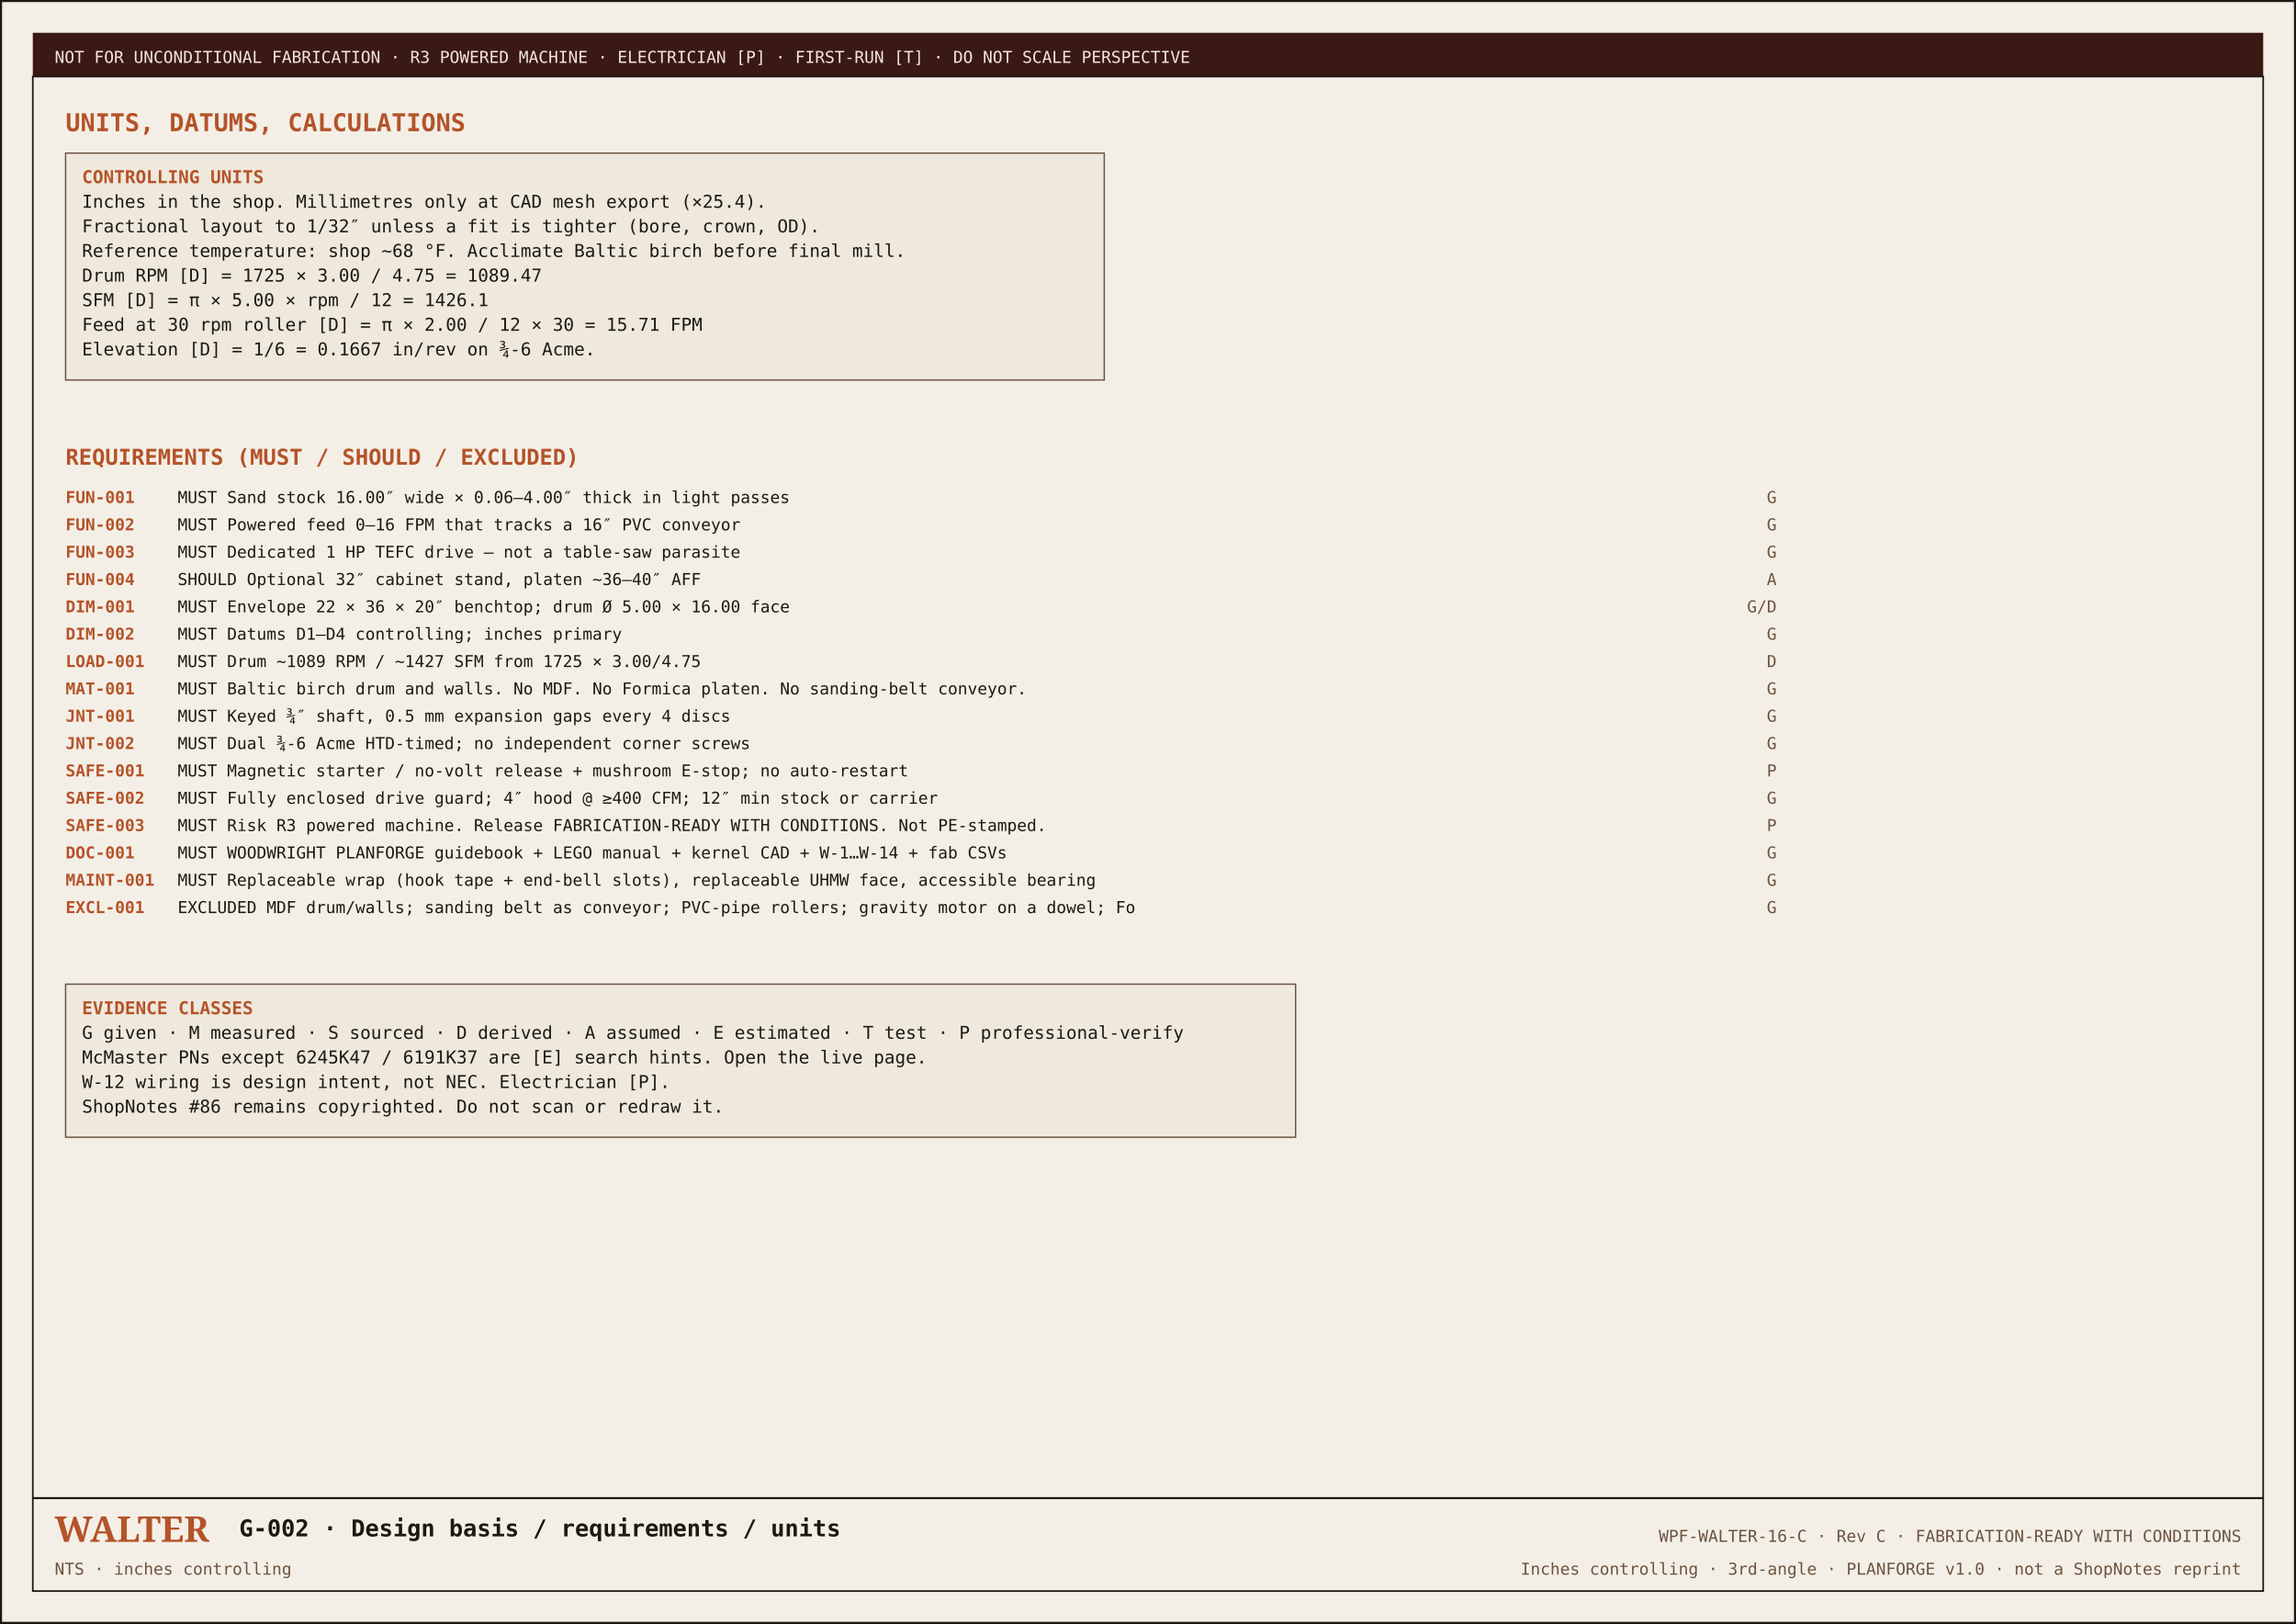
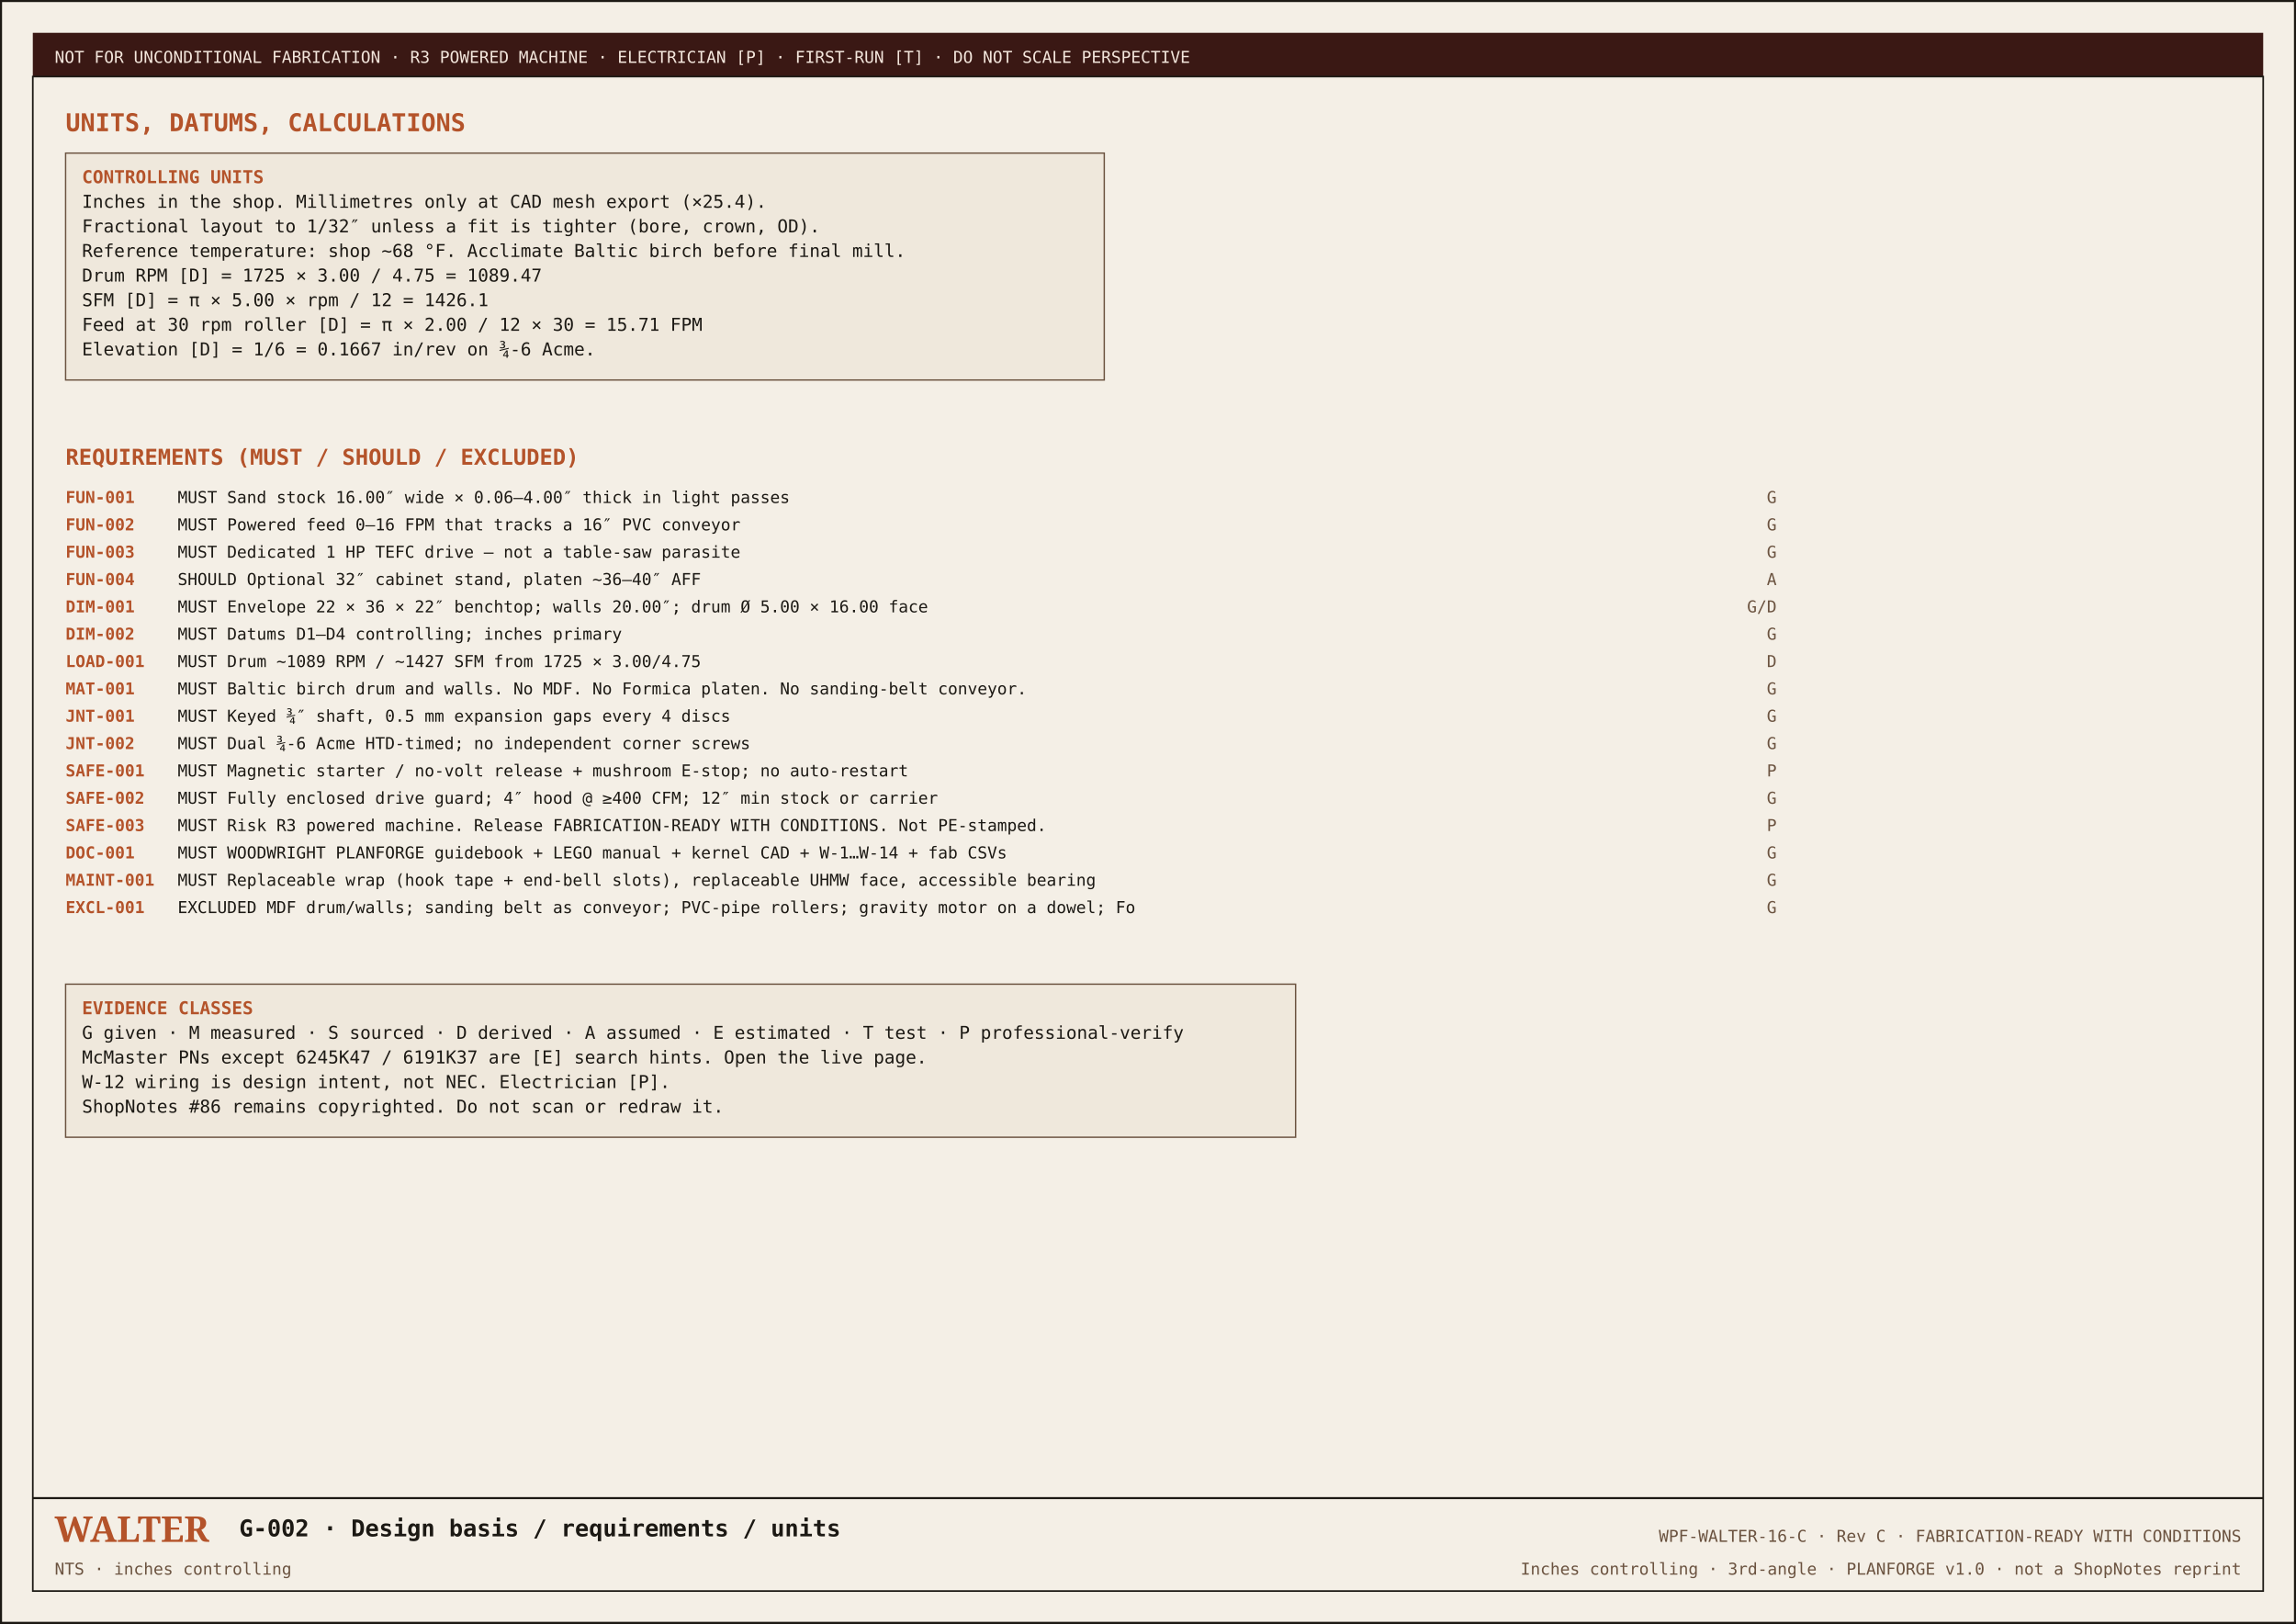
<svg xmlns="http://www.w3.org/2000/svg" width="1680" height="1188" viewBox="0 0 1680 1188">
  <rect x="0.0" y="0.0" width="1680.0" height="1188.0" fill="#f4efe6" stroke="#1c1914" stroke-width="3" />
  <rect x="24.0" y="24.0" width="1632.0" height="32.0" fill="#3a1814" stroke="none" stroke-width="2" />
  <text x="40.0" y="46.0" font-family="IBM Plex Mono, Menlo, monospace" font-size="12" fill="#f3e6dc" text-anchor="start">NOT FOR UNCONDITIONAL FABRICATION  ·  R3 POWERED MACHINE  ·  ELECTRICIAN [P]  ·  FIRST-RUN [T]  ·  DO NOT SCALE PERSPECTIVE</text>
  <rect x="24.0" y="56.0" width="1632.0" height="1108.0" fill="none" stroke="#1c1914" stroke-width="1.2" />
  <line x1="24.0" y1="1096.0" x2="1656.0" y2="1096.0" stroke="#1c1914" stroke-width="1.5" />
  <text x="40.0" y="1128.0" font-family="Georgia, serif" font-size="26" fill="#b4532a" text-anchor="start" font-weight="600">WALTER</text>
  <text x="175.0" y="1124.0" font-family="IBM Plex Mono, Menlo, monospace" font-size="17" fill="#1c1914" text-anchor="start" font-weight="600">G-002  ·  Design basis / requirements / units</text>
  <text x="40.0" y="1152.0" font-family="IBM Plex Mono, Menlo, monospace" font-size="12" fill="#6b5340" text-anchor="start">NTS  ·  inches controlling</text>
  <text x="1640.0" y="1128.0" font-family="IBM Plex Mono, Menlo, monospace" font-size="12" fill="#6b5340" text-anchor="end">WPF-WALTER-16-C  ·  Rev C  ·  FABRICATION-READY WITH CONDITIONS</text>
  <text x="1640.0" y="1152.0" font-family="IBM Plex Mono, Menlo, monospace" font-size="12" fill="#6b5340" text-anchor="end">Inches controlling  ·  3rd-angle  ·  PLANFORGE v1.0  ·  not a ShopNotes reprint</text>
  <text x="48.0" y="96.0" font-family="IBM Plex Mono, Menlo, monospace" font-size="18" fill="#b4532a" text-anchor="start" font-weight="600">UNITS, DATUMS, CALCULATIONS</text>
  <rect x="48.0" y="112.0" width="760.0" height="166.0" fill="#efe8dc" stroke="#6b5340" stroke-width="1" />
  <text x="60.0" y="134.0" font-family="IBM Plex Mono, Menlo, monospace" font-size="13" fill="#b4532a" text-anchor="start" font-weight="600">CONTROLLING UNITS</text>
  <text x="60.0" y="152.0" font-family="IBM Plex Mono, Menlo, monospace" font-size="13" fill="#1c1914" text-anchor="start">Inches in the shop. Millimetres only at CAD mesh export (×25.4).</text>
  <text x="60.0" y="170.0" font-family="IBM Plex Mono, Menlo, monospace" font-size="13" fill="#1c1914" text-anchor="start">Fractional layout to 1/32″ unless a fit is tighter (bore, crown, OD).</text>
  <text x="60.0" y="188.0" font-family="IBM Plex Mono, Menlo, monospace" font-size="13" fill="#1c1914" text-anchor="start">Reference temperature: shop ~68 °F. Acclimate Baltic birch before final mill.</text>
  <text x="60.0" y="206.0" font-family="IBM Plex Mono, Menlo, monospace" font-size="13" fill="#1c1914" text-anchor="start">Drum RPM [D] = 1725 × 3.00 / 4.75 = 1089.47</text>
  <text x="60.0" y="224.0" font-family="IBM Plex Mono, Menlo, monospace" font-size="13" fill="#1c1914" text-anchor="start">SFM [D] = π × 5.00 × rpm / 12 = 1426.1</text>
  <text x="60.0" y="242.0" font-family="IBM Plex Mono, Menlo, monospace" font-size="13" fill="#1c1914" text-anchor="start">Feed at 30 rpm roller [D] = π × 2.00 / 12 × 30 = 15.71 FPM</text>
  <text x="60.0" y="260.0" font-family="IBM Plex Mono, Menlo, monospace" font-size="13" fill="#1c1914" text-anchor="start">Elevation [D] = 1/6 = 0.1667 in/rev on ¾-6 Acme.</text>
  <text x="48.0" y="340.0" font-family="IBM Plex Mono, Menlo, monospace" font-size="16" fill="#b4532a" text-anchor="start" font-weight="600">REQUIREMENTS (MUST / SHOULD / EXCLUDED)</text>
  <text x="48.0" y="368.0" font-family="IBM Plex Mono, Menlo, monospace" font-size="12" fill="#b4532a" text-anchor="start" font-weight="600">FUN-001</text>
  <text x="130.0" y="368.0" font-family="IBM Plex Mono, Menlo, monospace" font-size="12" fill="#1c1914" text-anchor="start">MUST       Sand stock 16.00″ wide × 0.06–4.00″ thick in light passes</text>
  <text x="1300.0" y="368.0" font-family="IBM Plex Mono, Menlo, monospace" font-size="12" fill="#6b5340" text-anchor="end">G</text>
  <text x="48.0" y="388.0" font-family="IBM Plex Mono, Menlo, monospace" font-size="12" fill="#b4532a" text-anchor="start" font-weight="600">FUN-002</text>
  <text x="130.0" y="388.0" font-family="IBM Plex Mono, Menlo, monospace" font-size="12" fill="#1c1914" text-anchor="start">MUST       Powered feed 0–16 FPM that tracks a 16″ PVC conveyor</text>
  <text x="1300.0" y="388.0" font-family="IBM Plex Mono, Menlo, monospace" font-size="12" fill="#6b5340" text-anchor="end">G</text>
  <text x="48.0" y="408.0" font-family="IBM Plex Mono, Menlo, monospace" font-size="12" fill="#b4532a" text-anchor="start" font-weight="600">FUN-003</text>
  <text x="130.0" y="408.0" font-family="IBM Plex Mono, Menlo, monospace" font-size="12" fill="#1c1914" text-anchor="start">MUST       Dedicated 1 HP TEFC drive — not a table-saw parasite</text>
  <text x="1300.0" y="408.0" font-family="IBM Plex Mono, Menlo, monospace" font-size="12" fill="#6b5340" text-anchor="end">G</text>
  <text x="48.0" y="428.0" font-family="IBM Plex Mono, Menlo, monospace" font-size="12" fill="#b4532a" text-anchor="start" font-weight="600">FUN-004</text>
  <text x="130.0" y="428.0" font-family="IBM Plex Mono, Menlo, monospace" font-size="12" fill="#1c1914" text-anchor="start">SHOULD     Optional 32″ cabinet stand, platen ~36–40″ AFF</text>
  <text x="1300.0" y="428.0" font-family="IBM Plex Mono, Menlo, monospace" font-size="12" fill="#6b5340" text-anchor="end">A</text>
  <text x="48.0" y="448.0" font-family="IBM Plex Mono, Menlo, monospace" font-size="12" fill="#b4532a" text-anchor="start" font-weight="600">DIM-001</text>
-   <text x="130.0" y="448.0" font-family="IBM Plex Mono, Menlo, monospace" font-size="12" fill="#1c1914" text-anchor="start">MUST       Envelope 22 × 36 × 20″ benchtop; drum Ø 5.00 × 16.00 face</text>
+   <text x="130.0" y="448.0" font-family="IBM Plex Mono, Menlo, monospace" font-size="12" fill="#1c1914" text-anchor="start">MUST       Envelope 22 × 36 × 22″ benchtop; walls 20.00″; drum Ø 5.00 × 16.00 face</text>
  <text x="1300.0" y="448.0" font-family="IBM Plex Mono, Menlo, monospace" font-size="12" fill="#6b5340" text-anchor="end">G/D</text>
  <text x="48.0" y="468.0" font-family="IBM Plex Mono, Menlo, monospace" font-size="12" fill="#b4532a" text-anchor="start" font-weight="600">DIM-002</text>
  <text x="130.0" y="468.0" font-family="IBM Plex Mono, Menlo, monospace" font-size="12" fill="#1c1914" text-anchor="start">MUST       Datums D1–D4 controlling; inches primary</text>
  <text x="1300.0" y="468.0" font-family="IBM Plex Mono, Menlo, monospace" font-size="12" fill="#6b5340" text-anchor="end">G</text>
  <text x="48.0" y="488.0" font-family="IBM Plex Mono, Menlo, monospace" font-size="12" fill="#b4532a" text-anchor="start" font-weight="600">LOAD-001</text>
  <text x="130.0" y="488.0" font-family="IBM Plex Mono, Menlo, monospace" font-size="12" fill="#1c1914" text-anchor="start">MUST       Drum ~1089 RPM / ~1427 SFM from 1725 × 3.00/4.75</text>
  <text x="1300.0" y="488.0" font-family="IBM Plex Mono, Menlo, monospace" font-size="12" fill="#6b5340" text-anchor="end">D</text>
  <text x="48.0" y="508.0" font-family="IBM Plex Mono, Menlo, monospace" font-size="12" fill="#b4532a" text-anchor="start" font-weight="600">MAT-001</text>
  <text x="130.0" y="508.0" font-family="IBM Plex Mono, Menlo, monospace" font-size="12" fill="#1c1914" text-anchor="start">MUST       Baltic birch drum and walls. No MDF. No Formica platen. No sanding-belt conveyor.</text>
  <text x="1300.0" y="508.0" font-family="IBM Plex Mono, Menlo, monospace" font-size="12" fill="#6b5340" text-anchor="end">G</text>
  <text x="48.0" y="528.0" font-family="IBM Plex Mono, Menlo, monospace" font-size="12" fill="#b4532a" text-anchor="start" font-weight="600">JNT-001</text>
  <text x="130.0" y="528.0" font-family="IBM Plex Mono, Menlo, monospace" font-size="12" fill="#1c1914" text-anchor="start">MUST       Keyed ¾″ shaft, 0.5 mm expansion gaps every 4 discs</text>
  <text x="1300.0" y="528.0" font-family="IBM Plex Mono, Menlo, monospace" font-size="12" fill="#6b5340" text-anchor="end">G</text>
  <text x="48.0" y="548.0" font-family="IBM Plex Mono, Menlo, monospace" font-size="12" fill="#b4532a" text-anchor="start" font-weight="600">JNT-002</text>
  <text x="130.0" y="548.0" font-family="IBM Plex Mono, Menlo, monospace" font-size="12" fill="#1c1914" text-anchor="start">MUST       Dual ¾-6 Acme HTD-timed; no independent corner screws</text>
  <text x="1300.0" y="548.0" font-family="IBM Plex Mono, Menlo, monospace" font-size="12" fill="#6b5340" text-anchor="end">G</text>
  <text x="48.0" y="568.0" font-family="IBM Plex Mono, Menlo, monospace" font-size="12" fill="#b4532a" text-anchor="start" font-weight="600">SAFE-001</text>
  <text x="130.0" y="568.0" font-family="IBM Plex Mono, Menlo, monospace" font-size="12" fill="#1c1914" text-anchor="start">MUST       Magnetic starter / no-volt release + mushroom E-stop; no auto-restart</text>
  <text x="1300.0" y="568.0" font-family="IBM Plex Mono, Menlo, monospace" font-size="12" fill="#6b5340" text-anchor="end">P</text>
  <text x="48.0" y="588.0" font-family="IBM Plex Mono, Menlo, monospace" font-size="12" fill="#b4532a" text-anchor="start" font-weight="600">SAFE-002</text>
  <text x="130.0" y="588.0" font-family="IBM Plex Mono, Menlo, monospace" font-size="12" fill="#1c1914" text-anchor="start">MUST       Fully enclosed drive guard; 4″ hood @ ≥400 CFM; 12″ min stock or carrier</text>
  <text x="1300.0" y="588.0" font-family="IBM Plex Mono, Menlo, monospace" font-size="12" fill="#6b5340" text-anchor="end">G</text>
  <text x="48.0" y="608.0" font-family="IBM Plex Mono, Menlo, monospace" font-size="12" fill="#b4532a" text-anchor="start" font-weight="600">SAFE-003</text>
  <text x="130.0" y="608.0" font-family="IBM Plex Mono, Menlo, monospace" font-size="12" fill="#1c1914" text-anchor="start">MUST       Risk R3 powered machine. Release FABRICATION-READY WITH CONDITIONS. Not PE-stamped.</text>
  <text x="1300.0" y="608.0" font-family="IBM Plex Mono, Menlo, monospace" font-size="12" fill="#6b5340" text-anchor="end">P</text>
  <text x="48.0" y="628.0" font-family="IBM Plex Mono, Menlo, monospace" font-size="12" fill="#b4532a" text-anchor="start" font-weight="600">DOC-001</text>
  <text x="130.0" y="628.0" font-family="IBM Plex Mono, Menlo, monospace" font-size="12" fill="#1c1914" text-anchor="start">MUST       WOODWRIGHT PLANFORGE guidebook + LEGO manual + kernel CAD + W-1…W-14 + fab CSVs</text>
  <text x="1300.0" y="628.0" font-family="IBM Plex Mono, Menlo, monospace" font-size="12" fill="#6b5340" text-anchor="end">G</text>
  <text x="48.0" y="648.0" font-family="IBM Plex Mono, Menlo, monospace" font-size="12" fill="#b4532a" text-anchor="start" font-weight="600">MAINT-001</text>
  <text x="130.0" y="648.0" font-family="IBM Plex Mono, Menlo, monospace" font-size="12" fill="#1c1914" text-anchor="start">MUST       Replaceable wrap (hook tape + end-bell slots), replaceable UHMW face, accessible bearing</text>
  <text x="1300.0" y="648.0" font-family="IBM Plex Mono, Menlo, monospace" font-size="12" fill="#6b5340" text-anchor="end">G</text>
  <text x="48.0" y="668.0" font-family="IBM Plex Mono, Menlo, monospace" font-size="12" fill="#b4532a" text-anchor="start" font-weight="600">EXCL-001</text>
  <text x="130.0" y="668.0" font-family="IBM Plex Mono, Menlo, monospace" font-size="12" fill="#1c1914" text-anchor="start">EXCLUDED   MDF drum/walls; sanding belt as conveyor; PVC-pipe rollers; gravity motor on a dowel; Fo</text>
  <text x="1300.0" y="668.0" font-family="IBM Plex Mono, Menlo, monospace" font-size="12" fill="#6b5340" text-anchor="end">G</text>
  <rect x="48.0" y="720.0" width="900.0" height="112.0" fill="#efe8dc" stroke="#6b5340" stroke-width="1" />
  <text x="60.0" y="742.0" font-family="IBM Plex Mono, Menlo, monospace" font-size="13" fill="#b4532a" text-anchor="start" font-weight="600">EVIDENCE CLASSES</text>
  <text x="60.0" y="760.0" font-family="IBM Plex Mono, Menlo, monospace" font-size="13" fill="#1c1914" text-anchor="start">G given · M measured · S sourced · D derived · A assumed · E estimated · T test · P professional-verify</text>
  <text x="60.0" y="778.0" font-family="IBM Plex Mono, Menlo, monospace" font-size="13" fill="#1c1914" text-anchor="start">McMaster PNs except 6245K47 / 6191K37 are [E] search hints. Open the live page.</text>
  <text x="60.0" y="796.0" font-family="IBM Plex Mono, Menlo, monospace" font-size="13" fill="#1c1914" text-anchor="start">W-12 wiring is design intent, not NEC. Electrician [P].</text>
  <text x="60.0" y="814.0" font-family="IBM Plex Mono, Menlo, monospace" font-size="13" fill="#1c1914" text-anchor="start">ShopNotes #86 remains copyrighted. Do not scan or redraw it.</text>
</svg>
